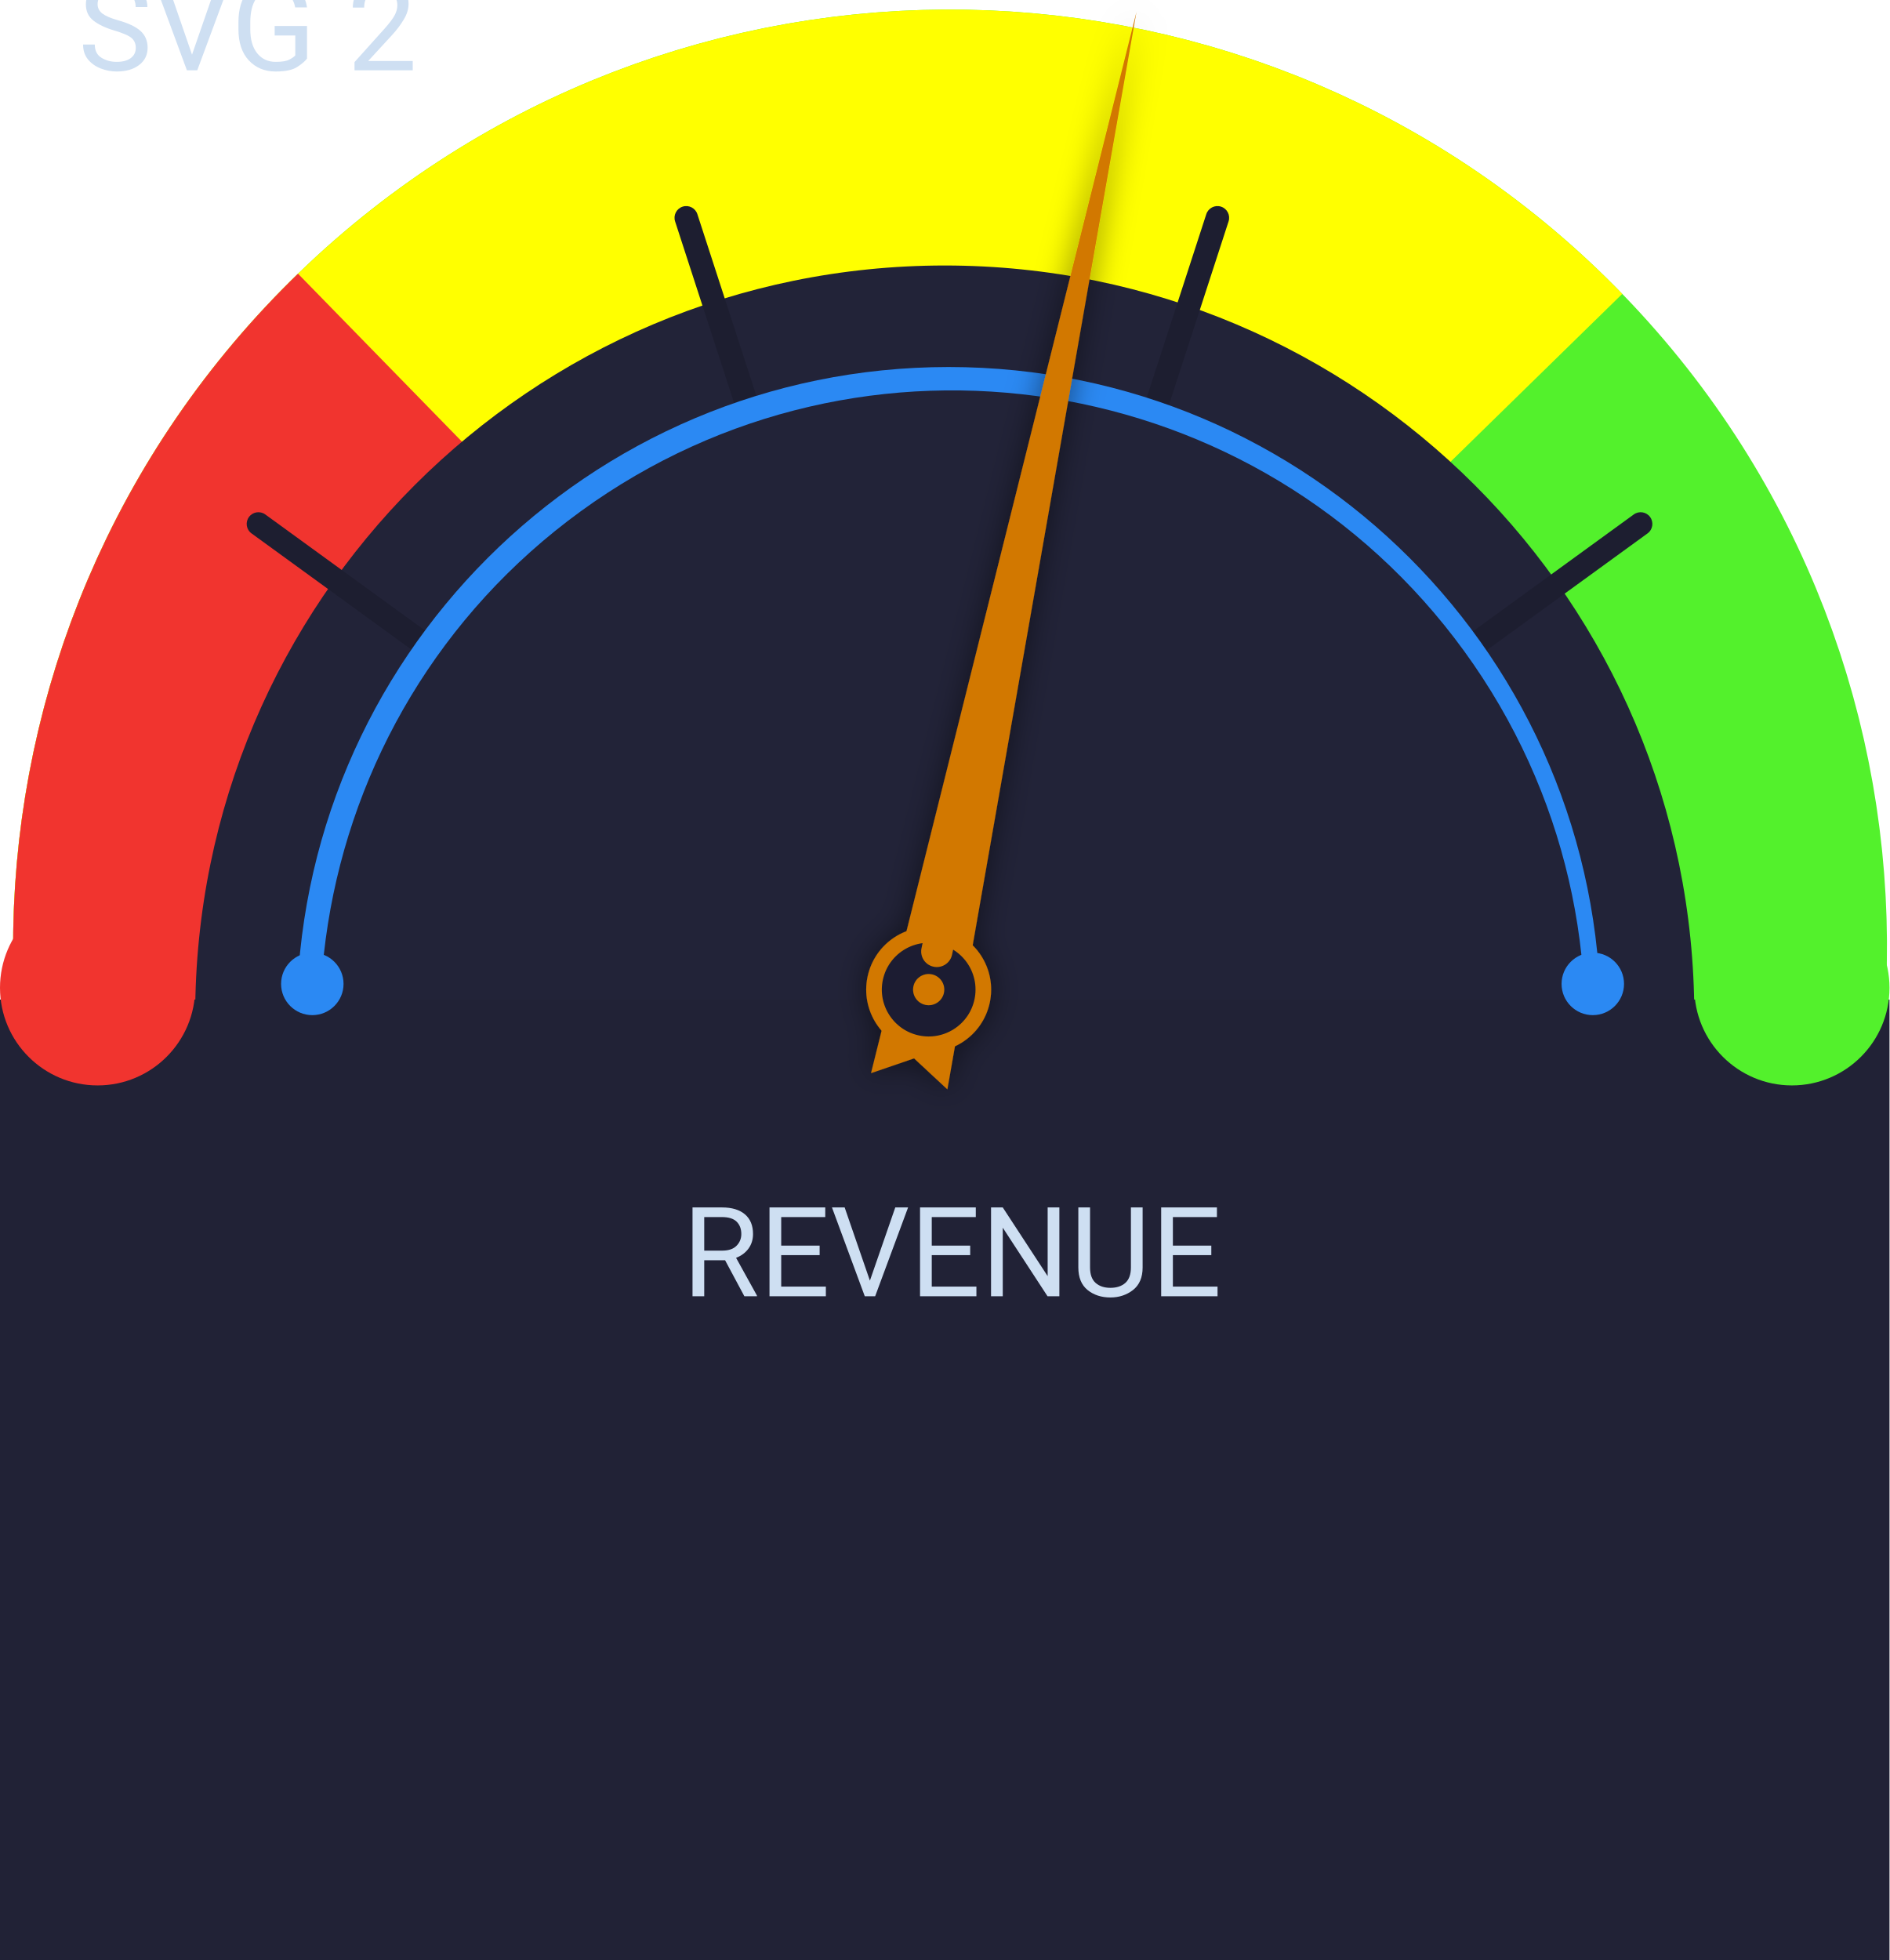
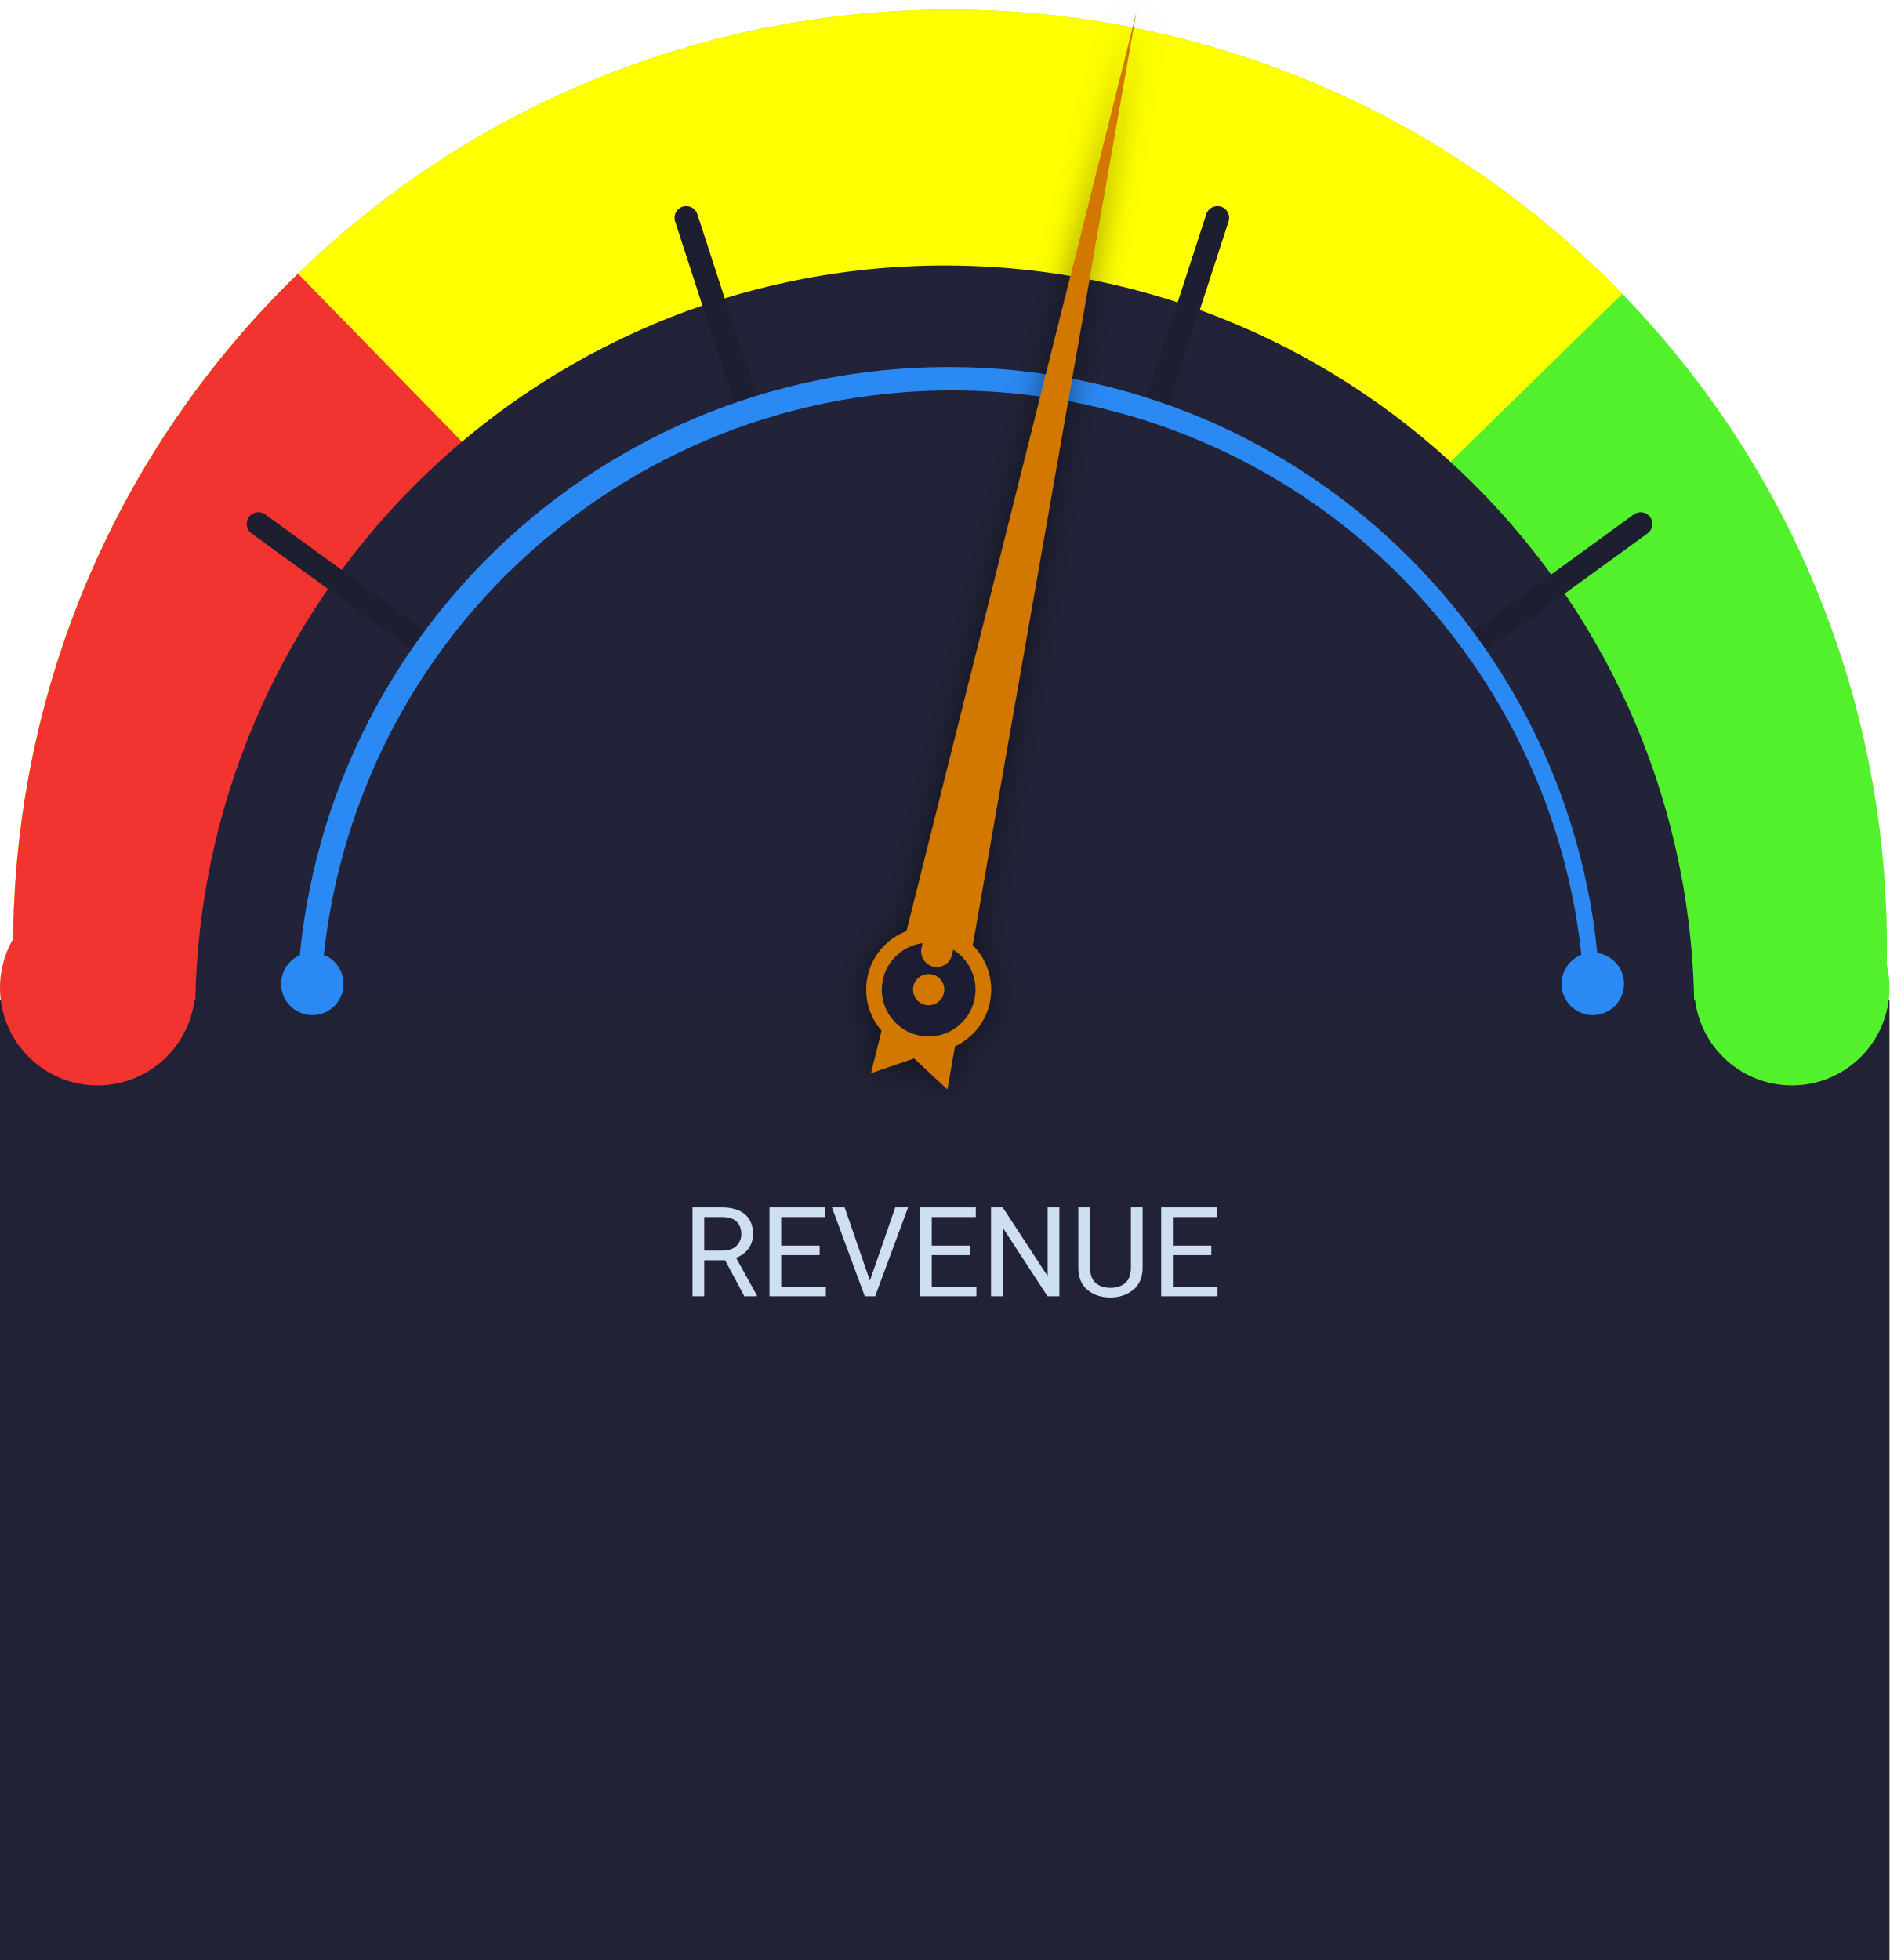
<svg xmlns="http://www.w3.org/2000/svg" width="242px" height="251px" viewBox="0 0 242 251" version="1.1">
  <defs>
    <filter x="-20.5%" y="-6.4%" width="140.9%" height="112.9%" filterUnits="objectBoundingBox" id="filter-1">
      <feOffset dx="0" dy="0" in="SourceAlpha" result="shadowOffsetOuter1" />
      <feGaussianBlur stdDeviation="2" in="shadowOffsetOuter1" result="shadowBlurOuter1" />
      <feColorMatrix values="0 0 0 0 0   0 0 0 0 0   0 0 0 0 0  0 0 0 0.5 0" type="matrix" in="shadowBlurOuter1" result="shadowMatrixOuter1" />
      <feMerge>
        <feMergeNode in="shadowMatrixOuter1" />
        <feMergeNode in="SourceGraphic" />
      </feMerge>
    </filter>
  </defs>
  <g id="Page-1" stroke="none" stroke-width="1" fill="none" fill-rule="evenodd">
    <g id="Group-23" transform="translate(0, -1)">
      <g transform="rotate(136 122 124)">
        <circle r="100" cx="50%" cy="50%" stroke="#53F12C" stroke-width="40" stroke-dasharray="471, 943">
            </circle>
        <circle r="100" cx="50%" cy="50%" stroke="Yellow" stroke-width="40" stroke-dasharray="314, 943" fill="none">
            </circle>
        <circle r="100" cx="50%" cy="50%" stroke="#F1342F" stroke-width="40" stroke-dasharray="157, 943" fill="none">
            </circle>
      </g>
      <circle id="Oval-5" fill="" cx="121" cy="131" r="121" />
      <circle id="Oval-5-Copy-3" fill="#222338" cx="121" cy="131" r="96" />
      <path d="M151.907,26.754 C152.736,26.754 153.407,27.425 153.407,28.254 L153.407,54.254 C153.407,55.082 152.736,55.754 151.907,55.754 C151.079,55.754 150.407,55.082 150.407,54.254 L150.407,28.254 C150.407,27.425 151.079,26.754 151.907,26.754 Z" id="Rectangle-12" fill="#1D1E30" transform="translate(151.9073, 41.25384) rotate(18) translate(-151.9073, -41.25384) " />
      <path d="M91.907,26.754 C92.736,26.754 93.407,27.425 93.407,28.254 L93.407,54.254 C93.407,55.082 92.736,55.754 91.907,55.754 C91.079,55.754 90.407,55.082 90.407,54.254 L90.407,28.254 C90.407,27.425 91.079,26.754 91.907,26.754 Z" id="Rectangle-12-Copy" fill="#1D1E30" transform="translate(91.90733, 41.25384) scale(-1, 1) rotate(18) translate(-91.90733, -41.25384) " />
      <path d="M43.612,61.236 C44.441,61.236 45.112,61.908 45.112,62.736 L45.112,88.736 C45.112,89.565 44.441,90.236 43.612,90.236 C42.784,90.236 42.112,89.565 42.112,88.736 L42.112,62.736 C42.112,61.908 42.784,61.236 43.612,61.236 Z" id="Rectangle-12-Copy-2" fill="#1D1E30" transform="translate(43.61242, 75.73641) scale(-1, 1) rotate(54) translate(-43.61242, -75.73641) " />
      <path d="M199.612,61.236 C200.441,61.236 201.112,61.908 201.112,62.736 L201.112,88.736 C201.112,89.565 200.441,90.236 199.612,90.236 C198.784,90.236 198.112,89.565 198.112,88.736 L198.112,62.736 C198.112,61.908 198.784,61.236 199.612,61.236 Z" id="Rectangle-12-Copy-3" fill="#1D1E30" transform="translate(199.6124, 75.73641) rotate(54) translate(-199.6124, -75.73641) " />
      <circle id="Oval-5-Copy-4" fill="#2B89F3" cx="121.5" cy="131.5" r="83.5" />
      <circle id="Oval-5-Copy-5" fill="#222338" transform="translate(122, 132) rotate(54) translate(-122, -132) " cx="122" cy="132" r="81" />
      <rect id="Rectangle-11" fill="#212236" x="0" y="129" width="242" height="123" />
      <circle id="Oval-6" fill="#F1342F" cx="12.5" cy="127.5" r="12.5" />
      <circle id="Oval-6-Copy-2" fill="#2B89F3" cx="40" cy="127" r="4" />
      <circle id="Oval-6-Copy-3" fill="#2B89F3" cx="204" cy="127" r="4" />
      <g id="Group-22" filter="url(#filter-1)" transform="translate(109, 1)">
        <g id="I" transform="translate(22, 70) rotate(12) translate(-22, -70) translate(15, 0)">
          <polygon id="Triangle" fill="#D27800" points="7 0 12 140 7 137 2 140" />
          <circle id="Oval-7" stroke="#D27800" stroke-width="2" fill="#1D1E30" cx="7" cy="128" r="7" />
          <rect id="Rectangle-13" fill="#D27800" x="5" y="114" width="4" height="11" rx="2" />
          <circle id="Oval-7" fill="#D27800" cx="7" cy="128" r="2" />
        </g>
      </g>
      <circle id="Oval-6-Copy" fill="#53F12C" cx="229.5" cy="127.5" r="12.5" />
      <text id="Revenue" font-family="Roboto-Medium, Roboto" font-size="16" font-weight="400" fill="#CEDFF2">
        <tspan x="87.367" y="167">REVENUE</tspan>
-         <tspan x="10" y="10">SVG 2</tspan>
      </text>
    </g>
  </g>
</svg>
